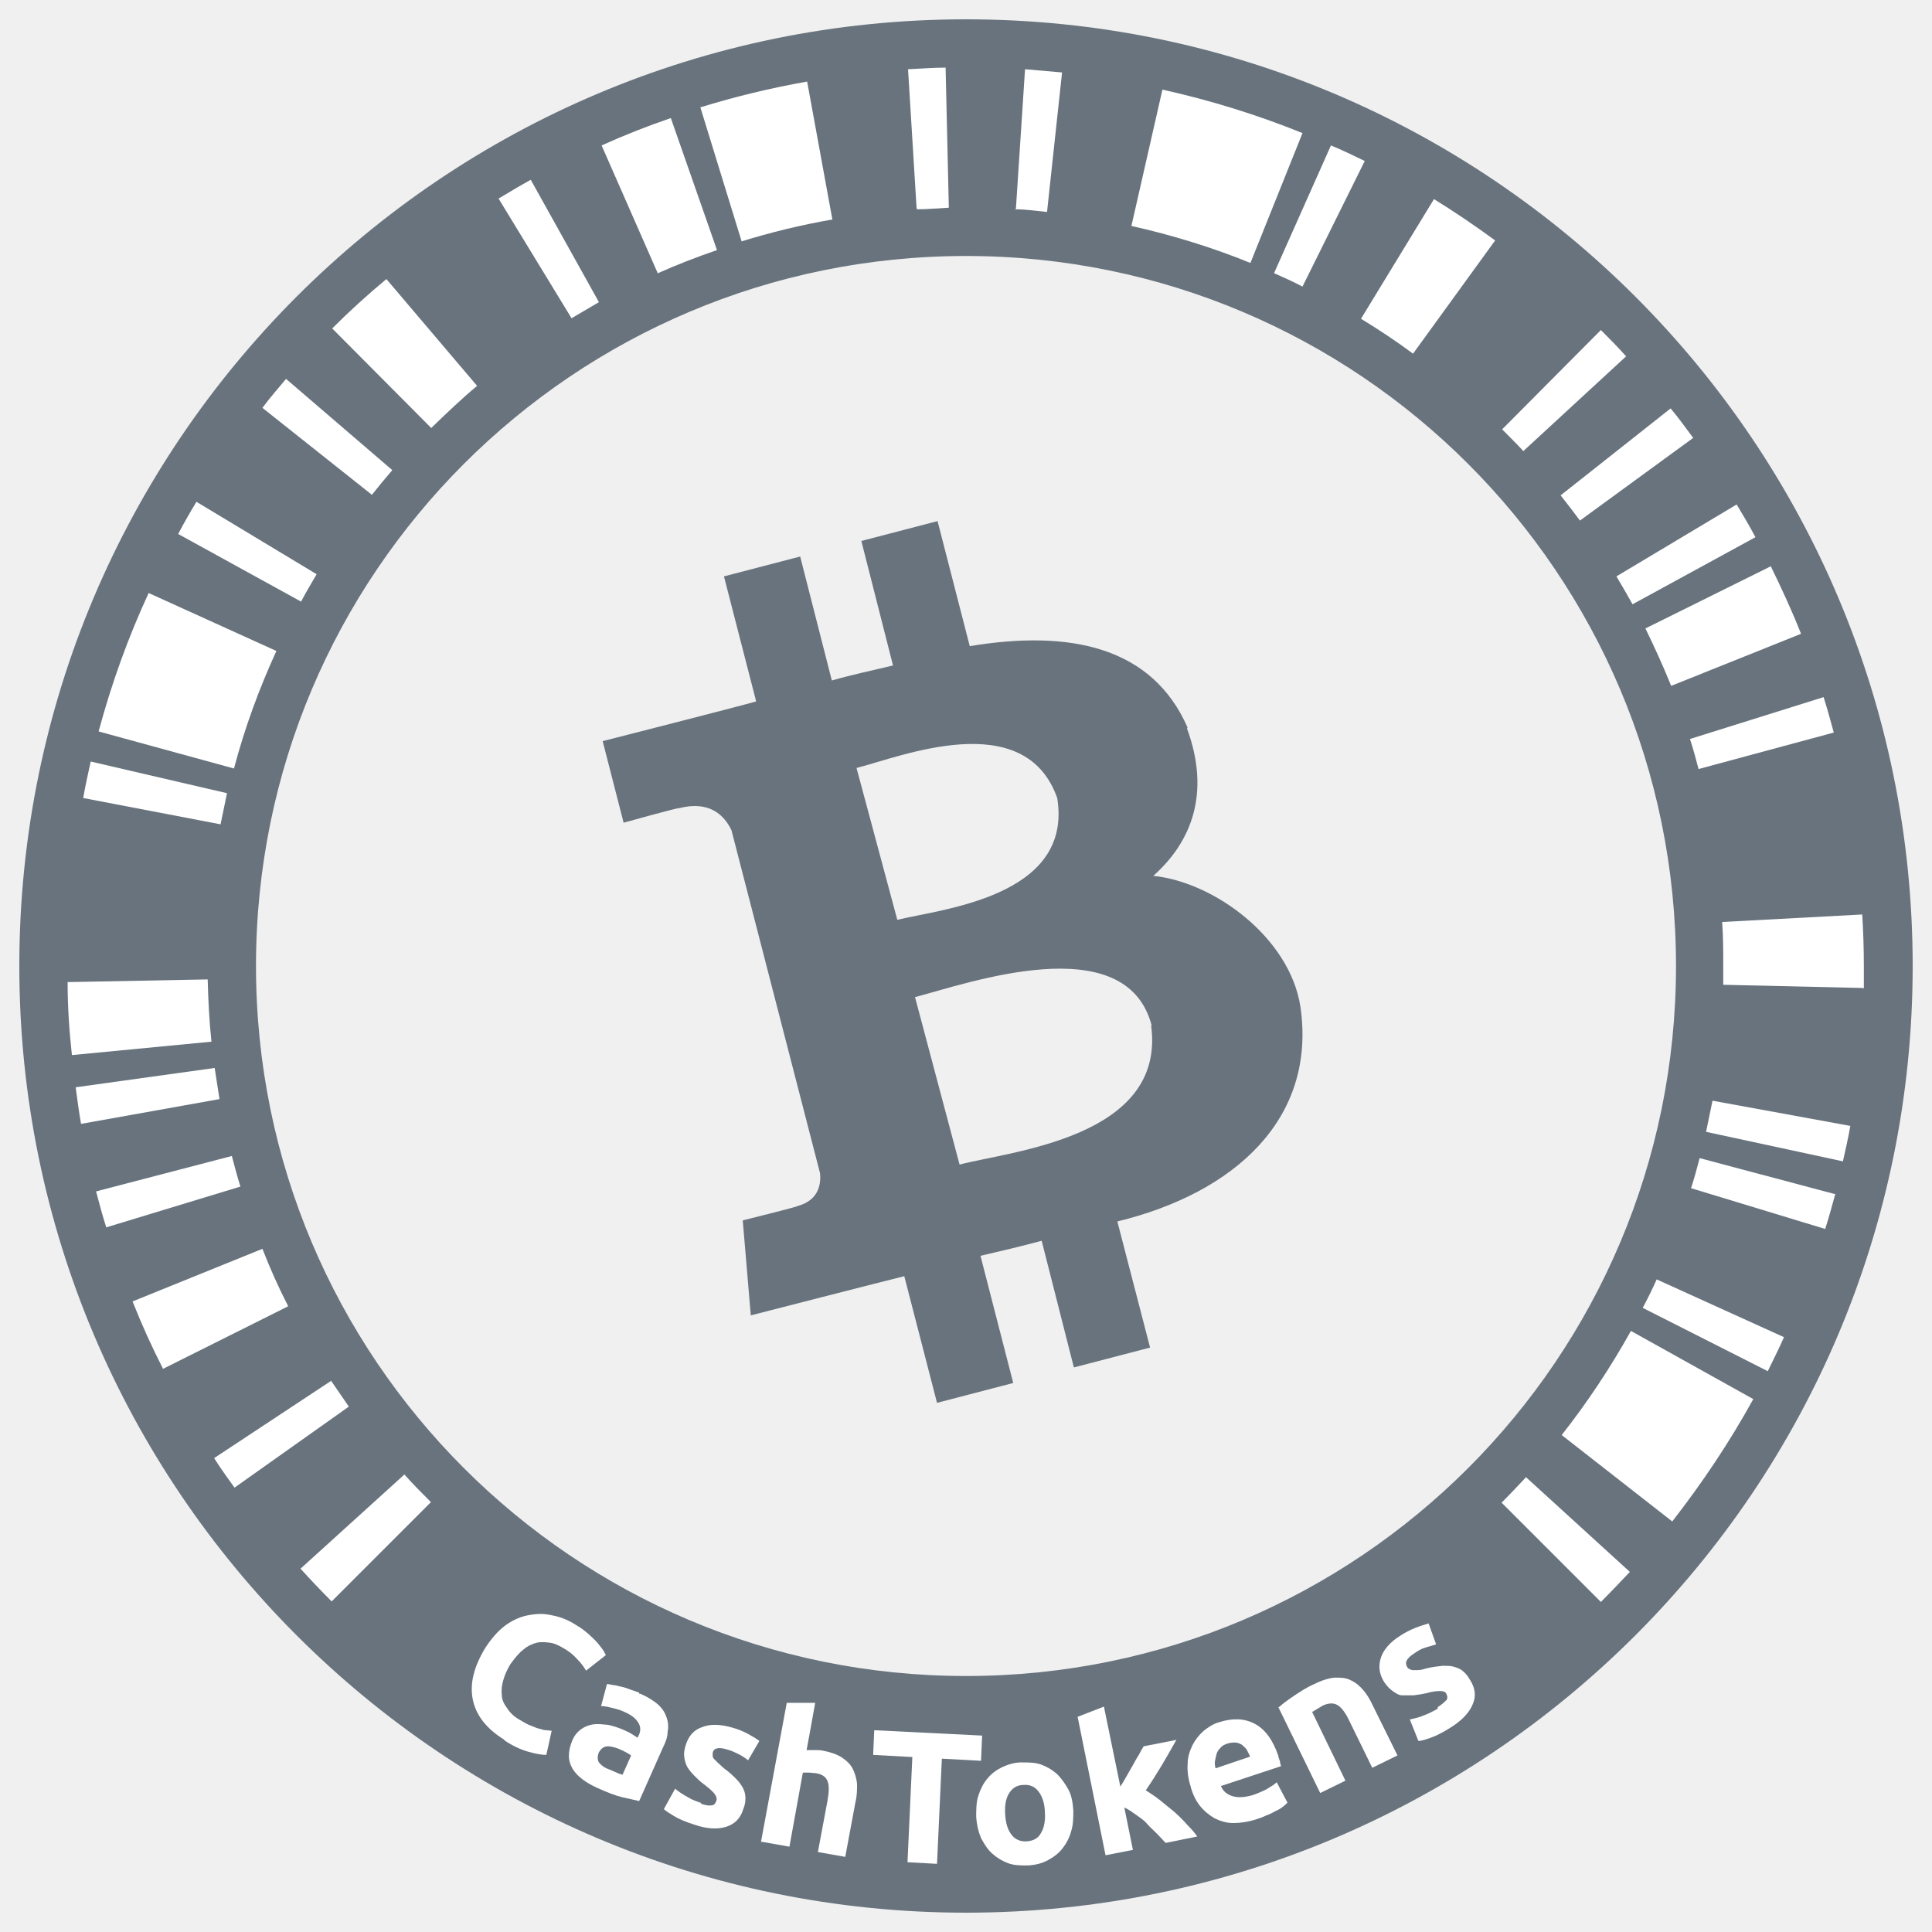
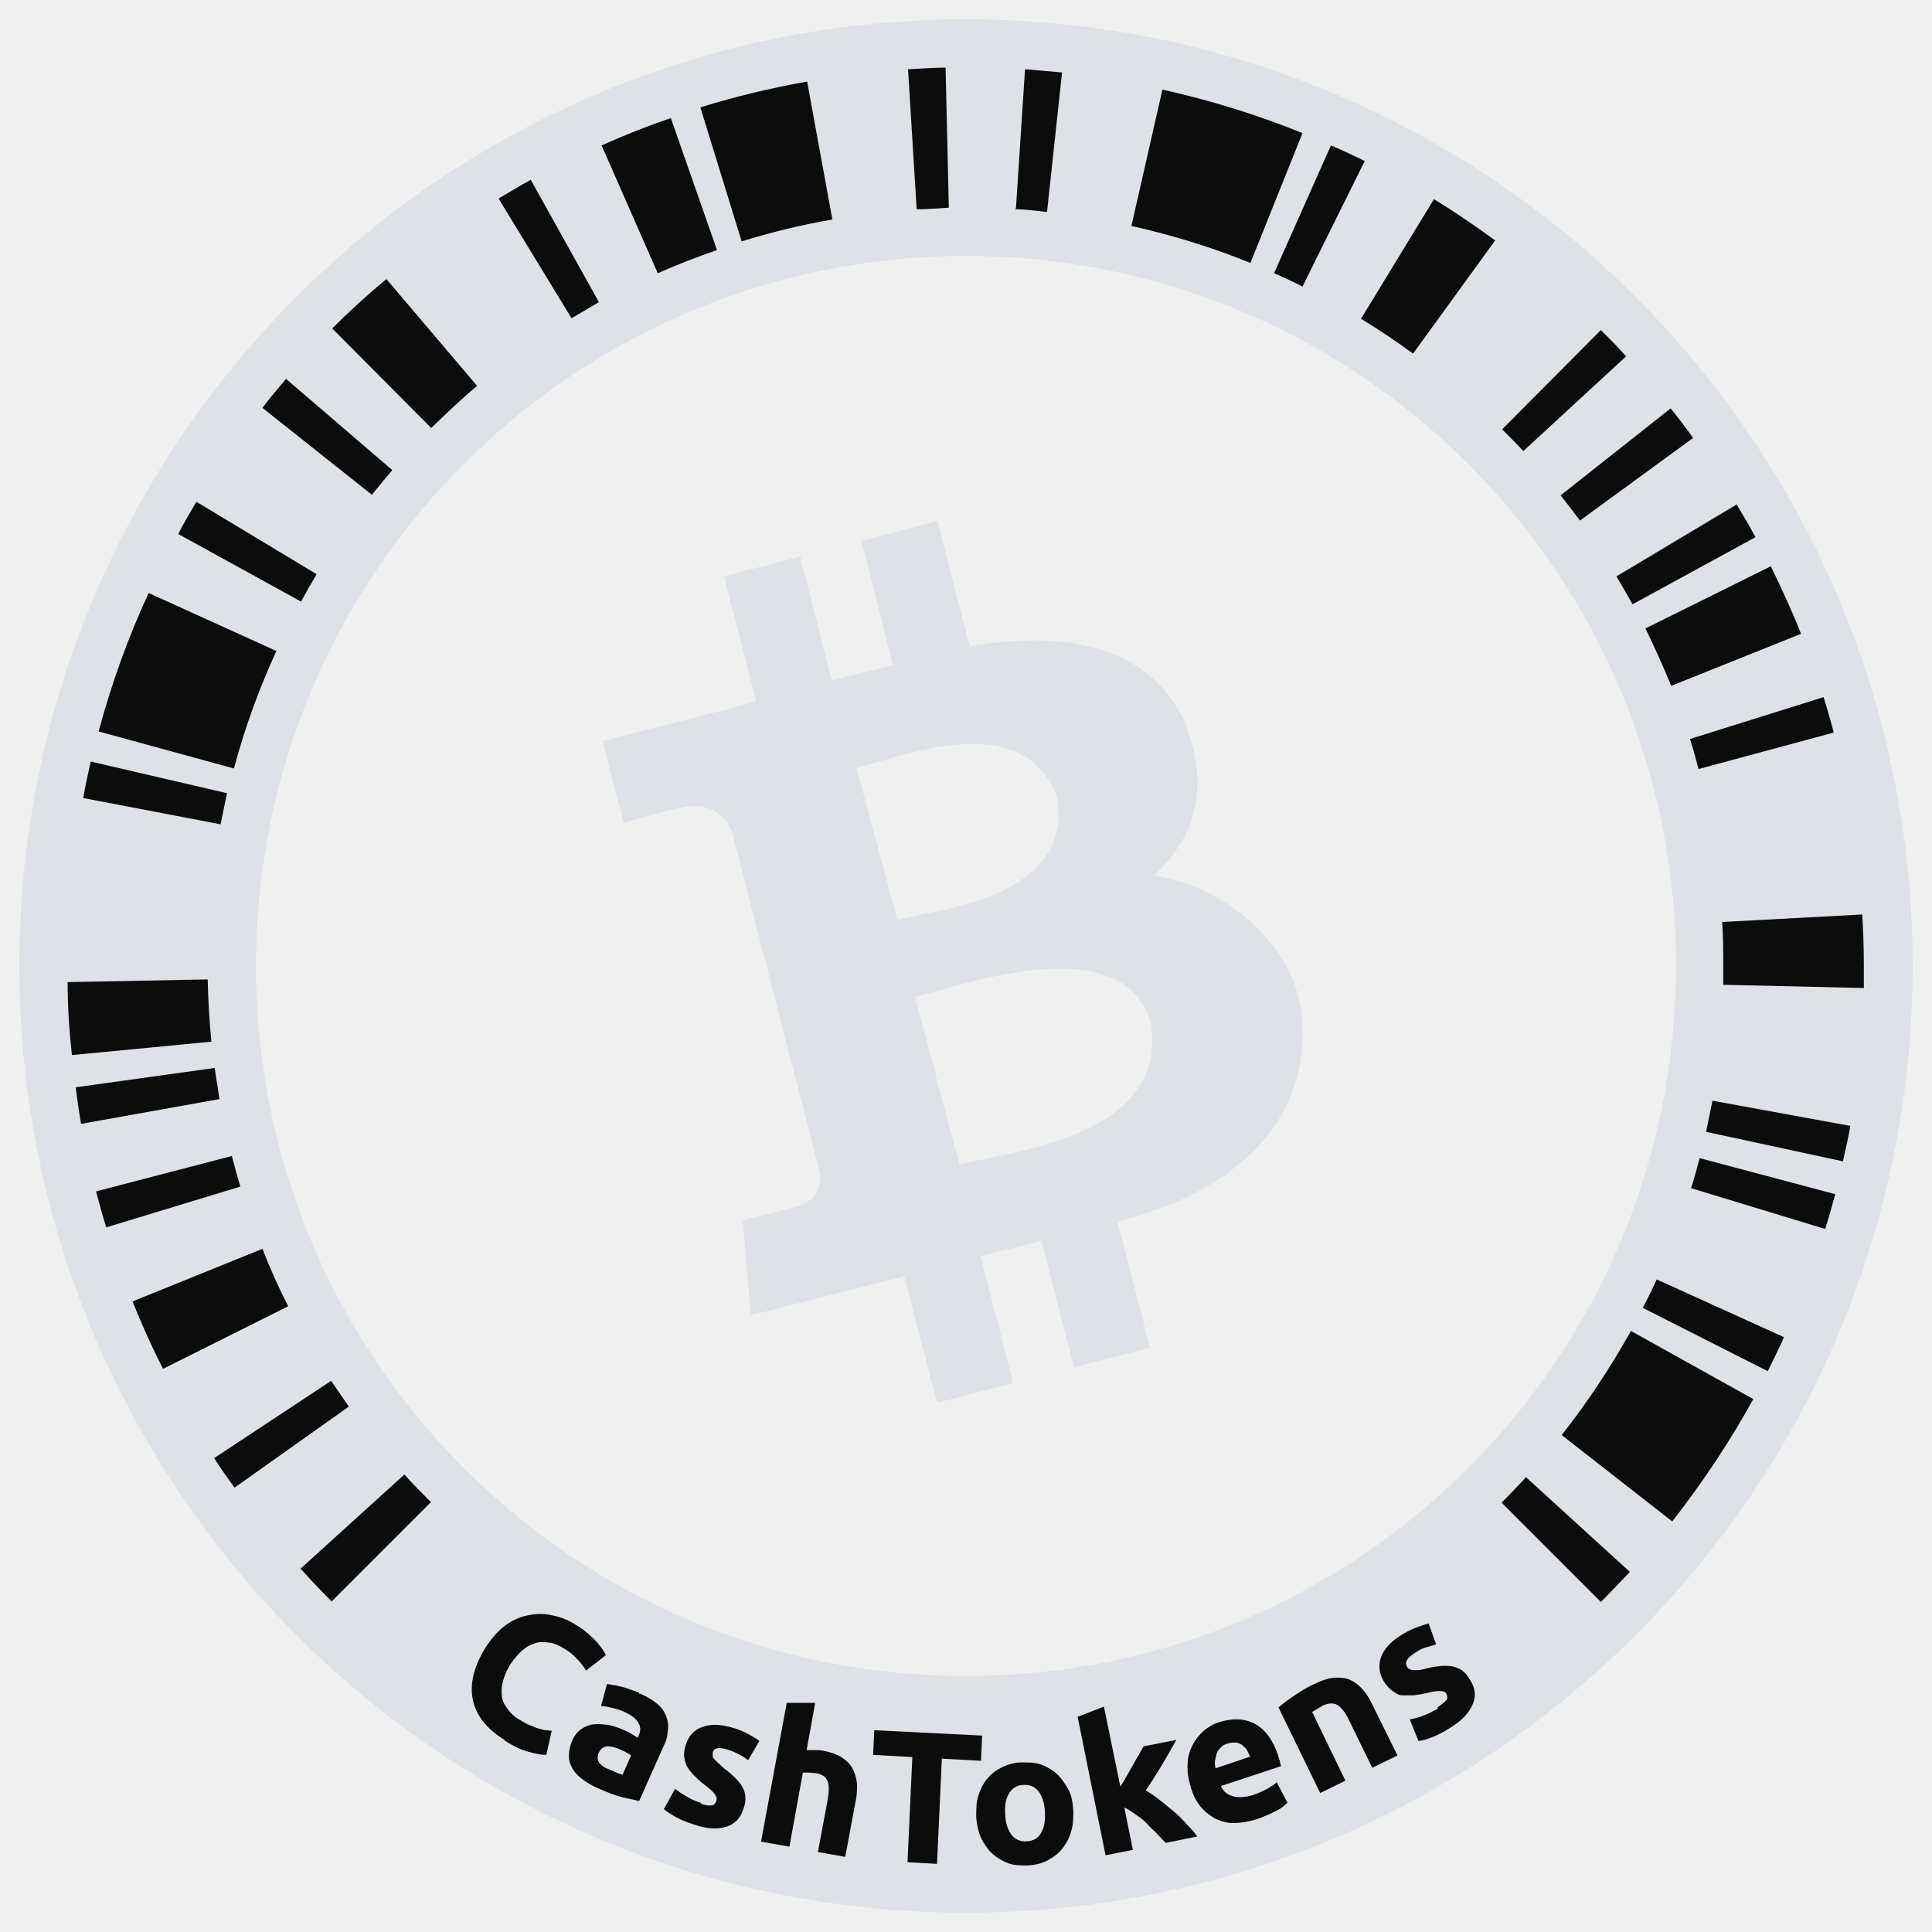
<svg xmlns="http://www.w3.org/2000/svg" id="CashTokens" version="1.1" viewBox="0 0 360 360">
  <defs>
    <style>
      .st0 {
-         fill: #68737d;
+         fill: #dee2e6;
      }

      .st1 {
-         fill: #fff;
+         fill: #0c0c0c;
      }
    </style>
  </defs>
-   <path class="st0" d="M180,3.6C82.6,3.6,3.6,82.6,3.6,180s79,176.4,176.4,176.4,176.4-79,176.4-176.4S277.4,3.6,180,3.6ZM180,312.3c-73.1,0-132.3-59.2-132.3-132.3S106.9,47.7,180,47.7s132.3,59.2,132.3,132.3-59.2,132.3-132.3,132.3Z" />
+   <path class="st0" d="M180,3.6C82.6,3.6,3.6,82.6,3.6,180s79,176.4,176.4,176.4,176.4-79,176.4-176.4S277.4,3.6,180,3.6ZM180,312.3c-73.1,0-132.3-59.2-132.3-132.3S106.9,47.7,180,47.7s132.3,59.2,132.3,132.3-59.2,132.3-132.3,132.3h0Z" />
  <g id="barcode">
    <path id="path1" class="st1" d="M75.3,274.8l-19.3,17.5c1.9,2.1,3.8,4.1,5.8,6.1l18.5-18.5c-1.7-1.7-3.4-3.4-5-5.2h0Z" />
    <path id="path2" class="st1" d="M65,262.1c-1.1-1.6-2.2-3.2-3.3-4.8l-21.8,14.4c1.2,1.9,2.5,3.7,3.8,5.5l21.3-15.1Z" />
    <path id="path3" class="st1" d="M30.3,255.1l23.4-11.7c-1.8-3.5-3.4-7.1-4.8-10.7l-24.2,9.8c1.7,4.3,3.6,8.5,5.7,12.6h0Z" />
    <path id="path4" class="st1" d="M19.8,228.7l25-7.6c-.6-1.9-1.1-3.8-1.6-5.7l-25.3,6.6c.6,2.3,1.2,4.5,1.9,6.7Z" />
    <path id="path5" class="st1" d="M15.2,209.4l25.7-4.6c-.3-1.9-.6-3.8-.9-5.8l-25.9,3.6c.3,2.3.6,4.5,1,6.8h0Z" />
    <path id="path6" class="st1" d="M13.4,196.6l26-2.5c-.4-3.8-.6-7.7-.7-11.6l-26.1.5c0,4.6.3,9.1.8,13.6Z" />
    <path id="path7" class="st1" d="M15.5,148.7l25.6,4.9c.4-1.9.8-3.9,1.2-5.8l-25.4-5.9c-.5,2.3-1,4.5-1.4,6.8Z" />
    <path id="path8" class="st1" d="M18.4,136.3l25.2,6.9c2-7.6,4.7-14.9,7.9-21.9l-23.8-10.8c-3.8,8.2-6.9,16.8-9.3,25.7h0Z" />
    <path id="path9" class="st1" d="M33.2,99.5l22.9,12.6c.9-1.7,1.9-3.4,2.9-5.1l-22.4-13.5c-1.2,2-2.3,3.9-3.4,6Z" />
    <path id="path10" class="st1" d="M48.9,76l20.4,16.2c1.2-1.5,2.5-3.1,3.8-4.6l-19.8-17c-1.5,1.8-3,3.5-4.4,5.4Z" />
    <path id="path11" class="st1" d="M80.3,79.8c2.8-2.7,5.6-5.4,8.6-7.9l-16.9-19.9c-3.5,2.9-6.9,6-10.1,9.2l18.4,18.5h0Z" />
    <path id="path12" class="st1" d="M106.5,59.3c1.7-1,3.4-2,5.1-3l-12.7-22.8c-2,1.1-4,2.3-6,3.5l13.6,22.3Z" />
    <path id="path13" class="st1" d="M122.6,50.9c3.6-1.6,7.2-3,11-4.3l-8.6-24.6c-4.4,1.5-8.7,3.2-12.9,5.1l10.5,23.9h0Z" />
    <path id="path14" class="st1" d="M138.1,45c5.5-1.7,11.2-3.1,17-4.1l-4.7-25.7c-6.8,1.2-13.4,2.8-19.9,4.8l7.7,25h-.1Z" />
    <path id="path15" class="st1" d="M170.9,39c1.9,0,3.9-.2,5.9-.3l-.6-26.1c-2.3,0-4.6.2-7,.3l1.6,26h.1Z" />
    <path id="path16" class="st1" d="M189.2,39c2,0,3.9.3,5.9.5l2.8-26c-2.3-.2-4.6-.4-6.9-.6l-1.7,26h-.1Z" />
    <path id="path17" class="st1" d="M210.8,42.1c7.6,1.7,15.1,4,22.2,6.9l9.7-24.2c-8.4-3.4-17.1-6.1-26.1-8.1l-5.8,25.5h0Z" />
    <path id="path18" class="st1" d="M237.4,50.9c1.8.8,3.6,1.6,5.3,2.5l11.6-23.4c-2.1-1-4.1-2-6.3-2.9l-10.6,23.8Z" />
    <path id="path19" class="st1" d="M253.6,59.4c3.3,2,6.6,4.2,9.7,6.5l15.3-21.1c-3.7-2.7-7.5-5.3-11.4-7.7l-13.6,22.3Z" />
    <path id="path20" class="st1" d="M283.8,84.1l19.2-17.7c-1.5-1.7-3.1-3.3-4.7-4.9l-18.4,18.5c1.4,1.4,2.7,2.7,4,4.1,0,0-.1,0-.1,0Z" />
    <path id="path21" class="st1" d="M311.3,76.1l-20.5,16.2c1.2,1.5,2.4,3.1,3.6,4.7l21.1-15.4c-1.4-1.9-2.7-3.7-4.2-5.5Z" />
    <path id="path22" class="st1" d="M323.6,94l-22.4,13.4c1,1.7,2,3.4,3,5.2l22.9-12.5c-1.1-2.1-2.3-4.1-3.5-6.1Z" />
    <path id="path23" class="st1" d="M330,105.5l-23.4,11.6c1.7,3.5,3.3,7,4.8,10.7l24.2-9.7c-1.7-4.3-3.6-8.4-5.6-12.5h0Z" />
    <path id="path24" class="st1" d="M339.8,129.9l-24.9,7.8c.6,1.8,1.1,3.7,1.6,5.6l25.2-6.8c-.6-2.2-1.2-4.4-1.9-6.6h0Z" />
    <path id="path25" class="st1" d="M347.3,184.2v-4.2c0-3.2-.1-6.4-.3-9.6l-26.1,1.4c.2,2.7.2,5.4.2,8.1v3.6l26.1.6h0Z" />
    <path id="path26" class="st1" d="M344.8,209.8l-25.7-4.7c-.4,2-.8,3.9-1.2,5.8l25.5,5.5c.5-2.2,1-4.4,1.4-6.7h0Z" />
    <path id="path27" class="st1" d="M341.9,222.5l-25.2-6.7c-.5,1.9-1,3.8-1.6,5.6l25,7.6c.7-2.2,1.3-4.4,1.9-6.6h0Z" />
    <path id="path28" class="st1" d="M332.5,249.2l-23.8-10.8c-.8,1.8-1.7,3.6-2.6,5.3l23.3,11.8c1-2.1,2.1-4.2,3-6.3h.1Z" />
    <path id="path29" class="st1" d="M326.7,260.7l-22.8-12.7c-3.8,6.8-8.1,13.3-12.9,19.4l20.6,16.1c5.6-7.2,10.7-14.8,15.1-22.8h0Z" />
    <path id="path30" class="st1" d="M284.4,275.2c-1.5,1.6-3,3.2-4.6,4.8l18.5,18.5c1.8-1.8,3.6-3.7,5.4-5.6l-19.3-17.6h0Z" />
  </g>
  <path id="symbol" class="st0" d="M221.3,135.6c-6.6-15.1-21.9-18.3-40.6-15.2l-6-23.3-14.2,3.7,5.9,23.2c-3.7.9-7.6,1.7-11.4,2.8l-5.9-23.1-14.2,3.7,6,23.3c-3.1.9-28.6,7.4-28.6,7.4l3.9,15.2s10.4-2.9,10.3-2.7c5.8-1.5,8.5,1.4,9.8,4.1l16.5,63.9c.2,1.8-.1,5-4.1,6.1.2.1-10.3,2.7-10.3,2.7l1.5,17.7s25.3-6.5,28.6-7.3l6.1,23.6,14.2-3.7-6.1-23.7c3.9-.9,7.7-1.8,11.4-2.8l6,23.6,14.2-3.7-6.1-23.5c21.8-5.3,37.2-19.1,34.1-40.1-2-12.7-15.9-23.1-27.4-24.3,7.1-6.3,10.7-15.4,6.3-27.4h0v-.2h0ZM214.5,191.1c2.8,20.9-26.2,23.4-35.7,25.9l-8.3-31.2c9.6-2.5,39.3-13.1,44.1,5.3h-.1ZM197,148.7c3,18.5-21.8,20.7-29.8,22.7l-7.6-28.3c8-2,31.3-11.6,37.4,5.6h0Z" />
  <g id="text">
    <path id="s" class="st1" d="M267.9,318.1c.8-.5,1.3-1,1.6-1.3s.2-.8,0-1.2c-.2-.4-.6-.5-1.2-.5s-1.5.1-2.5.4c-.9.2-1.6.3-2.4.4h-2.1c-.7,0-1.2-.4-1.8-.8-.6-.4-1.1-1-1.6-1.7-.9-1.5-1.1-2.9-.6-4.5.5-1.5,1.7-2.9,3.6-4.1.9-.6,1.9-1.1,2.9-1.5s1.8-.6,2.4-.8l1.4,3.9c-.6.2-1.3.4-2,.6s-1.4.6-2.1,1.1c-1.4.9-1.8,1.7-1.3,2.5.1.2.2.3.4.4.1,0,.4.2.6.2h1c.4,0,.9-.1,1.5-.3,1.2-.3,2.2-.4,3.1-.5.9,0,1.6,0,2.2.2s1.2.4,1.6.8c.5.4.9.9,1.3,1.6,1,1.5,1.2,3.1.5,4.6-.6,1.5-2,3-4.1,4.3-1.4.9-2.6,1.5-3.7,1.9s-1.8.6-2.3.6l-1.6-4c.9-.2,1.8-.4,2.7-.8.9-.3,1.7-.8,2.5-1.2v-.3h0Z" />
    <path id="n" class="st1" d="M238.3,318.1c.7-.6,1.6-1.3,2.8-2.1,1.2-.8,2.4-1.6,3.8-2.2,1.4-.7,2.7-1.1,3.8-1.2,1.1,0,2.1,0,3,.5.9.4,1.6,1,2.3,1.8s1.3,1.8,1.8,2.9l4.6,9.3-4.7,2.3-4.3-8.8c-.7-1.5-1.5-2.5-2.2-2.9s-1.6-.4-2.7.1c-.3.2-.7.4-1,.6s-.7.4-1,.6l6.2,12.8-4.7,2.3-7.8-16h0Z" />
    <path id="e" class="st1" d="M221.9,333c-.5-1.5-.7-3-.6-4.3,0-1.3.4-2.5.9-3.5s1.2-1.9,2.1-2.7c.9-.7,1.8-1.3,2.9-1.6,2.5-.8,4.7-.7,6.6.3,1.9,1,3.4,3,4.4,6,0,.3.2.6.3,1,0,.4.2.7.2.9l-11.2,3.7c.4,1,1.2,1.6,2.2,1.9s2.3.2,3.7-.2c.9-.3,1.8-.7,2.6-1.1.8-.5,1.5-.9,1.9-1.3l2,3.8c-.2.2-.5.5-.9.8s-.9.6-1.4.8c-.5.3-1.1.6-1.7.8-.6.3-1.2.5-1.8.7-1.6.5-3,.7-4.3.7s-2.5-.4-3.5-.9c-1-.6-1.9-1.3-2.7-2.3s-1.3-2.1-1.7-3.4h0ZM232.9,327.2l-.6-1.2c-.3-.4-.6-.6-.9-.9-.4-.2-.8-.4-1.2-.4s-1,0-1.5.2c-.6.2-1,.4-1.3.8-.3.3-.6.7-.7,1.1s-.2.8-.3,1.3,0,.9.1,1.4l6.5-2.2h-.1Z" />
    <path id="k" class="st1" d="M208.7,333c.4-.6.8-1.3,1.2-2s.8-1.4,1.2-2.1.7-1.3,1.1-1.9c.3-.6.6-1.1.9-1.6l6.1-1.2c-.9,1.6-1.8,3.2-2.7,4.7s-1.9,3.1-3,4.7c.8.5,1.7,1.1,2.6,1.8.9.7,1.8,1.5,2.7,2.2.9.8,1.7,1.6,2.4,2.4.8.8,1.4,1.5,1.9,2.2l-5.9,1.2c-.5-.5-1-1.1-1.6-1.7s-1.3-1.2-1.9-1.9-1.4-1.2-2.1-1.7c-.7-.5-1.4-1-2.1-1.3l1.6,7.9-5.1,1-5.2-25.8,4.9-1.9,3.1,15.1h0Z" />
    <path id="o" class="st1" d="M200,337.2c0,1.4,0,2.8-.4,4-.3,1.2-.9,2.3-1.6,3.2-.7.9-1.6,1.6-2.7,2.2s-2.3.9-3.7,1c-1.4,0-2.6,0-3.7-.4-1.1-.4-2.1-1-3-1.8s-1.5-1.8-2.1-2.9c-.5-1.2-.8-2.5-.9-3.9,0-1.4,0-2.8.4-4s.9-2.3,1.7-3.2c.7-.9,1.7-1.6,2.7-2.1,1.1-.5,2.3-.9,3.6-.9s2.6,0,3.7.4c1.1.4,2.1,1,3,1.8.8.8,1.5,1.8,2.1,2.9s.8,2.5.9,3.9v-.2ZM194.7,337.5c-.1-1.6-.5-2.8-1.2-3.7s-1.6-1.3-2.8-1.2c-1.2,0-2.1.6-2.7,1.6-.6,1-.8,2.2-.7,3.9s.5,2.9,1.2,3.8,1.7,1.3,2.9,1.2,2.1-.6,2.6-1.6c.6-1,.8-2.3.7-3.9h0Z" />
    <path id="T" class="st1" d="M183,323.5l-.2,4.6-7.3-.4-.9,19.6-5.5-.3.9-19.6-7.3-.4.2-4.6,20.1,1h0Z" />
    <path id="h" class="st1" d="M141.8,343.2l4.8-25.9h5.3c0,.1-1.6,8.8-1.6,8.8h1.4c.6,0,1.1,0,1.6.1,1.5.3,2.7.7,3.6,1.3.9.6,1.6,1.3,2,2.1s.7,1.8.8,2.8c0,1.1,0,2.2-.3,3.4l-1.9,10.2-5.1-.9,1.8-9.6c.3-1.7.3-2.9,0-3.6-.3-.8-1-1.3-2.2-1.5-.5,0-.9-.1-1.3-.1h-1.1l-2.5,13.8-5.1-.9h-.2Z" />
    <path id="s1" class="st1" d="M130.6,336.1c.9.3,1.6.4,2,.3.4,0,.7-.3.9-.9.1-.4,0-.8-.4-1.3s-1-1-1.9-1.7c-.7-.5-1.3-1.1-1.8-1.6s-1-1.1-1.3-1.6-.5-1.2-.6-1.9,0-1.4.3-2.3c.5-1.6,1.5-2.8,3.1-3.3,1.5-.6,3.4-.5,5.5.1,1.1.3,2.1.7,3,1.2s1.6.9,2.1,1.3l-2.1,3.6c-.5-.4-1.1-.8-1.7-1.1s-1.4-.7-2.2-.9c-1.6-.5-2.5-.3-2.7.6v.6c0,.2.1.4.3.6s.4.4.7.7.7.6,1.1,1c1,.7,1.7,1.4,2.3,2s1,1.2,1.3,1.8c.3.6.4,1.2.4,1.8s-.1,1.3-.4,2c-.5,1.7-1.6,2.8-3.2,3.3-1.6.5-3.6.4-5.9-.4-1.6-.5-2.8-1-3.8-1.6s-1.6-1-1.9-1.3l2.1-3.8c.7.6,1.5,1.1,2.4,1.6.8.5,1.7.8,2.6,1.1h-.2Z" />
    <path id="a" class="st1" d="M119.3,315.6c1.4.6,2.5,1.3,3.3,2s1.3,1.5,1.6,2.4c.3.8.4,1.8.2,2.7,0,1-.4,2-.9,3l-4.4,9.9c-.8-.2-1.8-.4-3.1-.7-1.3-.3-2.8-.9-4.6-1.7-1.1-.5-2-1-2.8-1.6s-1.4-1.2-1.9-2c-.4-.7-.7-1.5-.7-2.4s.2-1.8.6-2.8,1-1.7,1.7-2.2,1.5-.8,2.3-.9,1.7,0,2.7.1c.9.2,1.9.5,2.8.9.6.3,1.2.5,1.6.8.5.3.8.5,1.1.7l.2-.4c.4-.8.4-1.6,0-2.3s-1-1.3-2.2-1.9c-.8-.4-1.6-.7-2.5-.9-.8-.2-1.6-.4-2.3-.4l1.1-4.1c.3,0,.7.1,1.2.2.5,0,.9.2,1.5.3.5.1,1.1.3,1.6.5.6.2,1.1.4,1.7.6v.2h.2ZM113.5,329.7c.5.2.9.4,1.4.6.4.2.8.3,1.1.4l1.6-3.6c-.2-.1-.4-.3-.8-.5s-.7-.4-1-.5c-.4-.2-.9-.4-1.3-.5s-.8-.2-1.2-.2-.7.1-1,.3c-.3.2-.5.5-.7.8-.3.7-.3,1.4,0,1.9.4.5,1,1,1.9,1.3h0Z" />
    <path id="C" class="st1" d="M94,324.2c-3.4-2.1-5.3-4.6-5.9-7.5-.6-3,.2-6.1,2.3-9.6,1.1-1.7,2.3-3.1,3.6-4.1s2.8-1.7,4.3-2,3-.4,4.6,0c1.6.3,3.1.9,4.6,1.9.9.5,1.6,1.1,2.3,1.7.6.6,1.2,1.1,1.6,1.6s.8,1,1,1.3c.2.4.4.7.5.9l-3.7,2.9c-.4-.7-1-1.5-1.7-2.2-.7-.8-1.6-1.5-2.7-2.1-.7-.4-1.5-.8-2.3-.9s-1.7-.2-2.5,0-1.7.6-2.5,1.3c-.8.6-1.6,1.6-2.4,2.7-.6,1-1,1.9-1.3,2.9s-.4,1.9-.3,2.8c0,.9.4,1.7,1,2.5.5.8,1.3,1.6,2.4,2.2.7.4,1.3.8,1.9,1s1.1.5,1.6.6.9.3,1.3.3.8.1,1.1.1l-1,4.5c-.9,0-2-.2-3.4-.6s-2.9-1.1-4.4-2.1h0Z" />
  </g>
</svg>
